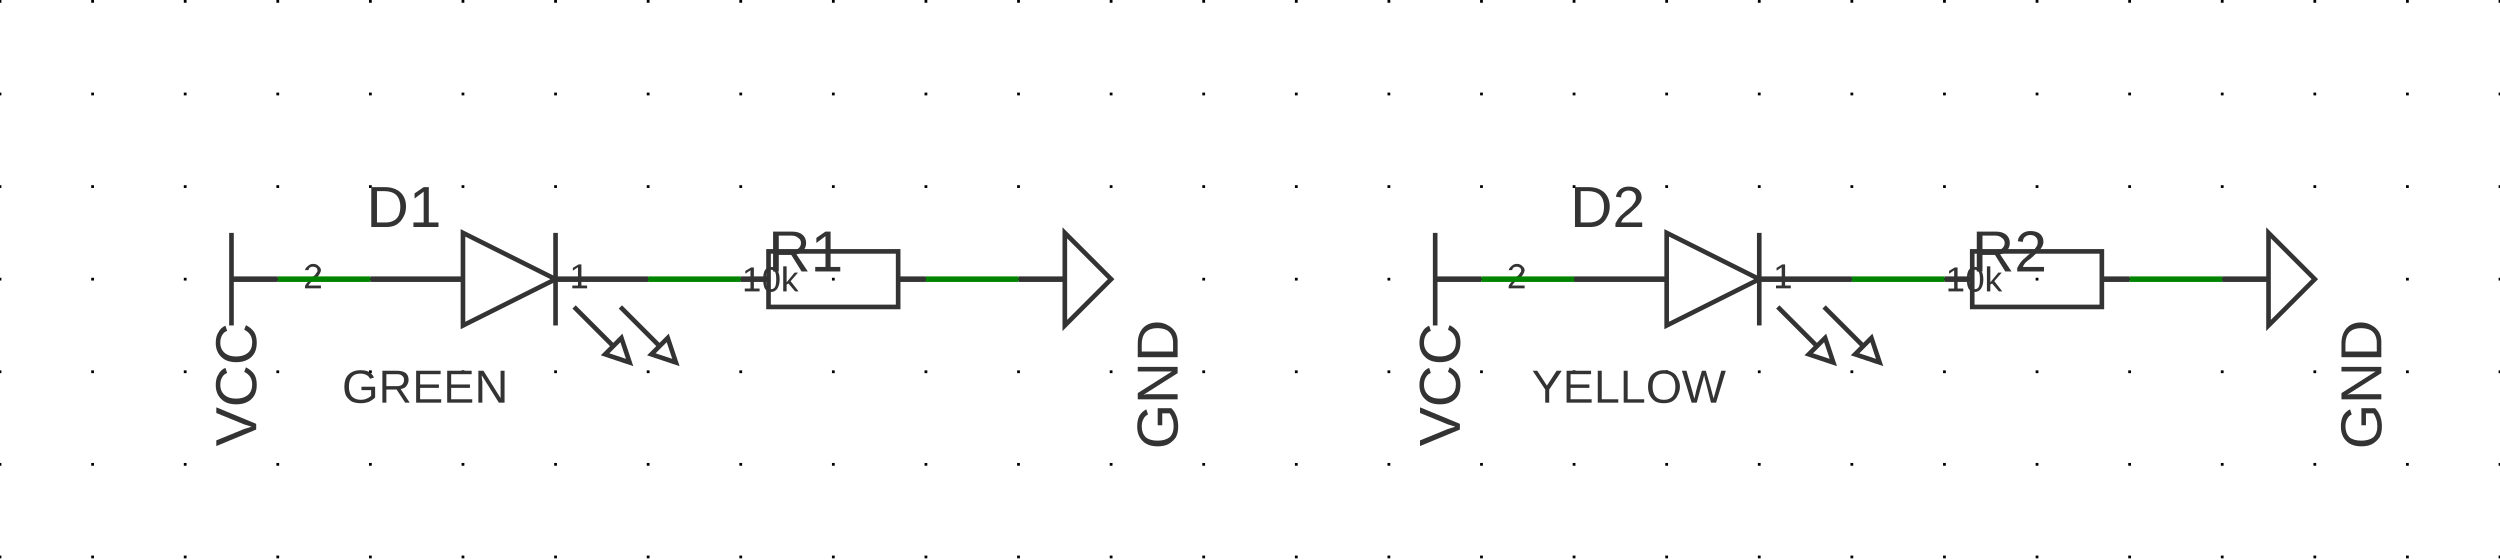
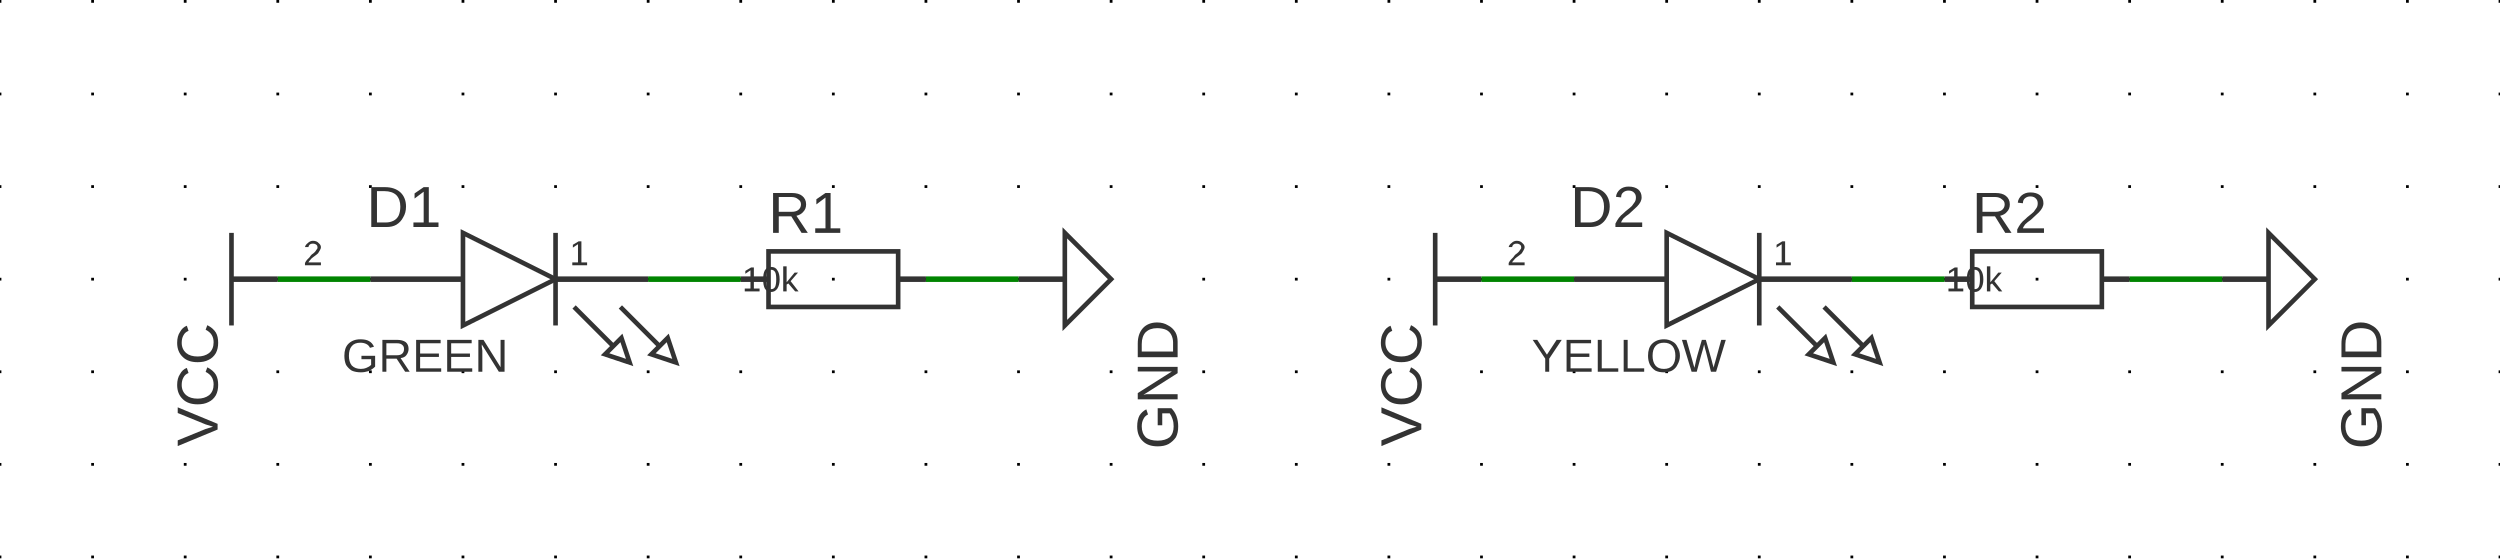
<svg xmlns="http://www.w3.org/2000/svg" xmlns:ns1="http://svgjs.dev/svgjs" version="1.1" width="647.957" height="145.07" viewBox="-2.54 -2.578 68.58 15.354">
  <g id="sheet-0" class="sheet" transform="matrix(1,0,0,1,0,0)">
    <g class="sheet-elements" transform="matrix(1,0,0,1,0,0)">
      <g transform="matrix(1,0,0,1,0,0)" class="grid">
        <path d="M -2.54 -2.578 L -2.54 12.776 M 0 -2.578 L 0 12.776 M 2.54 -2.578 L 2.54 12.776 M 5.08 -2.578 L 5.08 12.776 M 7.62 -2.578 L 7.62 12.776 M 10.16 -2.578 L 10.16 12.776 M 12.7 -2.578 L 12.7 12.776 M 15.24 -2.578 L 15.24 12.776 M 17.78 -2.578 L 17.78 12.776 M 20.32 -2.578 L 20.32 12.776 M 22.86 -2.578 L 22.86 12.776 M 25.4 -2.578 L 25.4 12.776 M 27.94 -2.578 L 27.94 12.776 M 30.48 -2.578 L 30.48 12.776 M 33.02 -2.578 L 33.02 12.776 M 35.56 -2.578 L 35.56 12.776 M 38.1 -2.578 L 38.1 12.776 M 40.64 -2.578 L 40.64 12.776 M 43.18 -2.578 L 43.18 12.776 M 45.72 -2.578 L 45.72 12.776 M 48.26 -2.578 L 48.26 12.776 M 50.8 -2.578 L 50.8 12.776 M 53.34 -2.578 L 53.34 12.776 M 55.88 -2.578 L 55.88 12.776 M 58.42 -2.578 L 58.42 12.776 M 60.96 -2.578 L 60.96 12.776 M 63.5 -2.578 L 63.5 12.776 M 66.04 -2.578 L 66.04 12.776" stroke-dasharray="0.076,2.464" stroke-width="0.076" stroke="#000000" />
      </g>
      <g transform="matrix(1,0,0,1,3.81,5.08)">
        <g>
          <path d="M 0 1.27 L 0 -1.27" stroke-width="0.127" stroke="#333333" fill="none" />
          <path d="M 1.27 0 L 0 0" stroke-width="0.152" stroke="#333333" />
          <g transform="matrix(0,-1,1,0,-0.381,0)">
-             <text fill="#333333" font-family="Arial" font-size="1.6" text-anchor="middle" dominant-baseline="text-top" font-weight="regular" xml:space="preserve" transform="matrix(1,0,0,1,0,0)" ns1:data="{&quot;leading&quot;:&quot;1.3&quot;}">
+             <text fill="#333333" font-family="Arial" font-size="1.6" text-anchor="middle" dominant-baseline="alphabetic" font-weight="regular" xml:space="preserve" transform="matrix(1,0,0,1,0,0)" ns1:data="{&quot;leading&quot;:&quot;1.3&quot;}">
              <tspan dy="0" x="0" ns1:data="{&quot;newLined&quot;:true}">VCC</tspan>
            </text>
          </g>
        </g>
      </g>
      <g transform="matrix(1,0,0,1,11.43,5.08)">
        <g>
          <path d="M -1.27 1.27 L -1.27 -1.27 L 1.27 0 Z" stroke-width="0.127" stroke="#333333" fill="none" />
          <path d="M 1.27 -1.27 L 1.27 1.27" stroke-width="0.127" stroke="#333333" fill="none" />
          <path d="M 1.778 0.762 L 2.853 1.837" stroke-width="0.127" stroke="#333333" fill="none" />
          <path d="M 2.628 2.061 L 3.077 1.612 L 3.302 2.286 Z" stroke-width="0.127" stroke="#333333" fill="none" />
          <path d="M 3.048 0.762 L 4.123 1.837" stroke-width="0.127" stroke="#333333" fill="none" />
          <path d="M 3.898 2.061 L 4.347 1.612 L 4.572 2.286 Z" stroke-width="0.127" stroke="#333333" fill="none" />
          <path d="M 3.81 0 L 1.27 0" stroke-width="0.152" stroke="#333333" />
          <path d="M -3.81 0 L -1.27 0" stroke-width="0.152" stroke="#333333" />
          <g transform="matrix(1,0,0,1,1.651,-0.381)">
-             <text fill="#333333" font-family="Arial" font-size="0.96" text-anchor="start" dominant-baseline="text-top" font-weight="regular" xml:space="preserve" transform="matrix(1,0,0,1,0,0)" ns1:data="{&quot;leading&quot;:&quot;1.3&quot;}">
+             <text fill="#333333" font-family="Arial" font-size="0.96" text-anchor="start" dominant-baseline="alphabetic" font-weight="regular" xml:space="preserve" transform="matrix(1,0,0,1,0,0)" ns1:data="{&quot;leading&quot;:&quot;1.3&quot;}">
              <tspan dy="0" x="0" ns1:data="{&quot;newLined&quot;:true}">1</tspan>
            </text>
          </g>
          <g transform="matrix(1,0,0,1,-1.651,-0.381)">
-             <text fill="#333333" font-family="Arial" font-size="0.96" text-anchor="end" dominant-baseline="text-top" font-weight="regular" xml:space="preserve" transform="matrix(1,0,0,1,0,0)" ns1:data="{&quot;leading&quot;:&quot;1.3&quot;}">
+             <text fill="#333333" font-family="Arial" font-size="0.96" text-anchor="end" dominant-baseline="alphabetic" font-weight="regular" xml:space="preserve" transform="matrix(1,0,0,1,0,0)" ns1:data="{&quot;leading&quot;:&quot;1.3&quot;}">
              <tspan dy="0" x="0" ns1:data="{&quot;newLined&quot;:true}">2</tspan>
            </text>
          </g>
          <g transform="matrix(1,0,0,1,0,-2.54)">
            <text fill="#333333" font-family="Arial" font-size="1.6" text-anchor="middle" dominant-baseline="hanging" font-weight="regular" xml:space="preserve" transform="matrix(1,0,0,1,0,0)" ns1:data="{&quot;leading&quot;:&quot;1.3&quot;}">
              <tspan dy="0" x="0" ns1:data="{&quot;newLined&quot;:true}">D1</tspan>
            </text>
          </g>
          <g transform="matrix(1,0,0,1,0,2.54)">
-             <text fill="#333333" font-family="Arial" font-size="1.28" text-anchor="middle" dominant-baseline="text-top" font-weight="regular" xml:space="preserve" transform="matrix(1,0,0,1,0,0)" ns1:data="{&quot;leading&quot;:&quot;1.3&quot;}">
+             <text fill="#333333" font-family="Arial" font-size="1.28" text-anchor="middle" dominant-baseline="alphabetic" font-weight="regular" xml:space="preserve" transform="matrix(1,0,0,1,0,0)" ns1:data="{&quot;leading&quot;:&quot;1.3&quot;}">
              <tspan dy="0" x="0" ns1:data="{&quot;newLined&quot;:true}">GREEN</tspan>
            </text>
          </g>
        </g>
      </g>
      <g transform="matrix(1,0,0,1,20.32,5.08)">
        <g>
          <path d="M -1.778 -0.762 L 1.778 -0.762 L 1.778 0.762 L -1.778 0.762 Z" stroke-width="0.127" stroke="#333333" fill="none" />
          <path d="M -2.54 0 L -1.778 0" stroke-width="0.152" stroke="#333333" />
          <path d="M 2.54 0 L 1.778 0" stroke-width="0.152" stroke="#333333" />
          <g transform="matrix(1,0,0,1,-1.778,-1.27)">
-             <text fill="#333333" font-family="Arial" font-size="1.6" text-anchor="start" dominant-baseline="text-top" font-weight="regular" xml:space="preserve" transform="matrix(1,0,0,1,0,0)" ns1:data="{&quot;leading&quot;:&quot;1.3&quot;}">
+             <text fill="#333333" font-family="Arial" font-size="1.6" text-anchor="start" dominant-baseline="alphabetic" font-weight="regular" xml:space="preserve" transform="matrix(1,0,0,1,0,0)" ns1:data="{&quot;leading&quot;:&quot;1.3&quot;}">
              <tspan dy="0" x="0" ns1:data="{&quot;newLined&quot;:true}">R1</tspan>
            </text>
          </g>
          <g transform="matrix(1,0,0,1,0,0)">
            <text fill="#333333" font-family="Arial" font-size="0.96" text-anchor="middle" dominant-baseline="central" font-weight="regular" xml:space="preserve" transform="matrix(1,0,0,1,0,0)" ns1:data="{&quot;leading&quot;:&quot;1.3&quot;}">
              <tspan dy="0" x="0" ns1:data="{&quot;newLined&quot;:true}">10k</tspan>
            </text>
          </g>
        </g>
      </g>
      <g transform="matrix(1,0,0,1,26.67,5.08)">
        <g>
          <path d="M 0 1.27 L 0 -1.27 L 1.27 0 Z" stroke-width="0.127" stroke="#333333" fill="none" />
          <path d="M -1.27 0 L 0 0" stroke-width="0.152" stroke="#333333" />
          <g transform="matrix(0,-1,1,0,2.54,0)">
            <text fill="#333333" font-family="Arial" font-size="1.6" text-anchor="middle" dominant-baseline="central" font-weight="regular" xml:space="preserve" transform="matrix(1,0,0,1,0,0)" ns1:data="{&quot;leading&quot;:&quot;1.3&quot;}">
              <tspan dy="0" x="0" ns1:data="{&quot;newLined&quot;:true}">GND</tspan>
            </text>
          </g>
        </g>
      </g>
      <g transform="matrix(1,0,0,1,36.83,5.08)">
        <g>
          <path d="M 0 1.27 L 0 -1.27" stroke-width="0.127" stroke="#333333" fill="none" />
          <path d="M 1.27 0 L 0 0" stroke-width="0.152" stroke="#333333" />
          <g transform="matrix(0,-1,1,0,-0.381,0)">
-             <text fill="#333333" font-family="Arial" font-size="1.6" text-anchor="middle" dominant-baseline="text-top" font-weight="regular" xml:space="preserve" transform="matrix(1,0,0,1,0,0)" ns1:data="{&quot;leading&quot;:&quot;1.3&quot;}">
+             <text fill="#333333" font-family="Arial" font-size="1.6" text-anchor="middle" dominant-baseline="alphabetic" font-weight="regular" xml:space="preserve" transform="matrix(1,0,0,1,0,0)" ns1:data="{&quot;leading&quot;:&quot;1.3&quot;}">
              <tspan dy="0" x="0" ns1:data="{&quot;newLined&quot;:true}">VCC</tspan>
            </text>
          </g>
        </g>
      </g>
      <g transform="matrix(1,0,0,1,44.45,5.08)">
        <g>
          <path d="M -1.27 1.27 L -1.27 -1.27 L 1.27 0 Z" stroke-width="0.127" stroke="#333333" fill="none" />
          <path d="M 1.27 -1.27 L 1.27 1.27" stroke-width="0.127" stroke="#333333" fill="none" />
          <path d="M 1.778 0.762 L 2.853 1.837" stroke-width="0.127" stroke="#333333" fill="none" />
          <path d="M 2.628 2.061 L 3.077 1.612 L 3.302 2.286 Z" stroke-width="0.127" stroke="#333333" fill="none" />
          <path d="M 3.048 0.762 L 4.123 1.837" stroke-width="0.127" stroke="#333333" fill="none" />
          <path d="M 3.898 2.061 L 4.347 1.612 L 4.572 2.286 Z" stroke-width="0.127" stroke="#333333" fill="none" />
          <path d="M 3.81 0 L 1.27 0" stroke-width="0.152" stroke="#333333" />
          <path d="M -3.81 0 L -1.27 0" stroke-width="0.152" stroke="#333333" />
          <g transform="matrix(1,0,0,1,1.651,-0.381)">
-             <text fill="#333333" font-family="Arial" font-size="0.96" text-anchor="start" dominant-baseline="text-top" font-weight="regular" xml:space="preserve" transform="matrix(1,0,0,1,0,0)" ns1:data="{&quot;leading&quot;:&quot;1.3&quot;}">
+             <text fill="#333333" font-family="Arial" font-size="0.96" text-anchor="start" dominant-baseline="alphabetic" font-weight="regular" xml:space="preserve" transform="matrix(1,0,0,1,0,0)" ns1:data="{&quot;leading&quot;:&quot;1.3&quot;}">
              <tspan dy="0" x="0" ns1:data="{&quot;newLined&quot;:true}">1</tspan>
            </text>
          </g>
          <g transform="matrix(1,0,0,1,-1.651,-0.381)">
-             <text fill="#333333" font-family="Arial" font-size="0.96" text-anchor="end" dominant-baseline="text-top" font-weight="regular" xml:space="preserve" transform="matrix(1,0,0,1,0,0)" ns1:data="{&quot;leading&quot;:&quot;1.3&quot;}">
+             <text fill="#333333" font-family="Arial" font-size="0.96" text-anchor="end" dominant-baseline="alphabetic" font-weight="regular" xml:space="preserve" transform="matrix(1,0,0,1,0,0)" ns1:data="{&quot;leading&quot;:&quot;1.3&quot;}">
              <tspan dy="0" x="0" ns1:data="{&quot;newLined&quot;:true}">2</tspan>
            </text>
          </g>
          <g transform="matrix(1,0,0,1,0,-2.54)">
            <text fill="#333333" font-family="Arial" font-size="1.6" text-anchor="middle" dominant-baseline="hanging" font-weight="regular" xml:space="preserve" transform="matrix(1,0,0,1,0,0)" ns1:data="{&quot;leading&quot;:&quot;1.3&quot;}">
              <tspan dy="0" x="0" ns1:data="{&quot;newLined&quot;:true}">D2</tspan>
            </text>
          </g>
          <g transform="matrix(1,0,0,1,0,2.54)">
-             <text fill="#333333" font-family="Arial" font-size="1.28" text-anchor="middle" dominant-baseline="text-top" font-weight="regular" xml:space="preserve" transform="matrix(1,0,0,1,0,0)" ns1:data="{&quot;leading&quot;:&quot;1.3&quot;}">
+             <text fill="#333333" font-family="Arial" font-size="1.28" text-anchor="middle" dominant-baseline="alphabetic" font-weight="regular" xml:space="preserve" transform="matrix(1,0,0,1,0,0)" ns1:data="{&quot;leading&quot;:&quot;1.3&quot;}">
              <tspan dy="0" x="0" ns1:data="{&quot;newLined&quot;:true}">YELLOW</tspan>
            </text>
          </g>
        </g>
      </g>
      <g transform="matrix(1,0,0,1,53.34,5.08)">
        <g>
          <path d="M -1.778 -0.762 L 1.778 -0.762 L 1.778 0.762 L -1.778 0.762 Z" stroke-width="0.127" stroke="#333333" fill="none" />
          <path d="M -2.54 0 L -1.778 0" stroke-width="0.152" stroke="#333333" />
          <path d="M 2.54 0 L 1.778 0" stroke-width="0.152" stroke="#333333" />
          <g transform="matrix(1,0,0,1,-1.778,-1.27)">
-             <text fill="#333333" font-family="Arial" font-size="1.6" text-anchor="start" dominant-baseline="text-top" font-weight="regular" xml:space="preserve" transform="matrix(1,0,0,1,0,0)" ns1:data="{&quot;leading&quot;:&quot;1.3&quot;}">
+             <text fill="#333333" font-family="Arial" font-size="1.6" text-anchor="start" dominant-baseline="alphabetic" font-weight="regular" xml:space="preserve" transform="matrix(1,0,0,1,0,0)" ns1:data="{&quot;leading&quot;:&quot;1.3&quot;}">
              <tspan dy="0" x="0" ns1:data="{&quot;newLined&quot;:true}">R2</tspan>
            </text>
          </g>
          <g transform="matrix(1,0,0,1,0,0)">
            <text fill="#333333" font-family="Arial" font-size="0.96" text-anchor="middle" dominant-baseline="central" font-weight="regular" xml:space="preserve" transform="matrix(1,0,0,1,0,0)" ns1:data="{&quot;leading&quot;:&quot;1.3&quot;}">
              <tspan dy="0" x="0" ns1:data="{&quot;newLined&quot;:true}">10k</tspan>
            </text>
          </g>
        </g>
      </g>
      <g transform="matrix(1,0,0,1,59.69,5.08)">
        <g>
          <path d="M 0 1.27 L 0 -1.27 L 1.27 0 Z" stroke-width="0.127" stroke="#333333" fill="none" />
          <path d="M -1.27 0 L 0 0" stroke-width="0.152" stroke="#333333" />
          <g transform="matrix(0,-1,1,0,2.54,0)">
            <text fill="#333333" font-family="Arial" font-size="1.6" text-anchor="middle" dominant-baseline="central" font-weight="regular" xml:space="preserve" transform="matrix(1,0,0,1,0,0)" ns1:data="{&quot;leading&quot;:&quot;1.3&quot;}">
              <tspan dy="0" x="0" ns1:data="{&quot;newLined&quot;:true}">GND</tspan>
            </text>
          </g>
        </g>
      </g>
      <g>
        <path d="M5.08 5.08L7.62 5.08M38.1 5.08L40.64 5.08 " stroke-linecap="butt" stroke-opacity="0.3" stroke-width="0.279" fill="none" />
        <path d="M15.24 5.08L17.78 5.08 " stroke-linecap="butt" stroke-opacity="0.3" stroke-width="0.279" fill="none" />
        <path d="M22.86 5.08L25.4 5.08M55.88 5.08L58.42 5.08 " stroke-linecap="butt" stroke-opacity="0.3" stroke-width="0.279" fill="none" />
        <path d="M48.26 5.08L50.8 5.08 " stroke-linecap="butt" stroke-opacity="0.3" stroke-width="0.279" fill="none" />
      </g>
      <g>
        <path d="M5.08 5.08L7.62 5.08M38.1 5.08L40.64 5.08 " stroke-linecap="butt" stroke-width="0.152" stroke="#008400" fill="none" />
        <path d="M15.24 5.08L17.78 5.08 " stroke-linecap="butt" stroke-width="0.152" stroke="#008400" fill="none" />
        <path d="M22.86 5.08L25.4 5.08M55.88 5.08L58.42 5.08 " stroke-linecap="butt" stroke-width="0.152" stroke="#008400" fill="none" />
        <path d="M48.26 5.08L50.8 5.08 " stroke-linecap="butt" stroke-width="0.152" stroke="#008400" fill="none" />
      </g>
      <g />
    </g>
  </g>
</svg>
